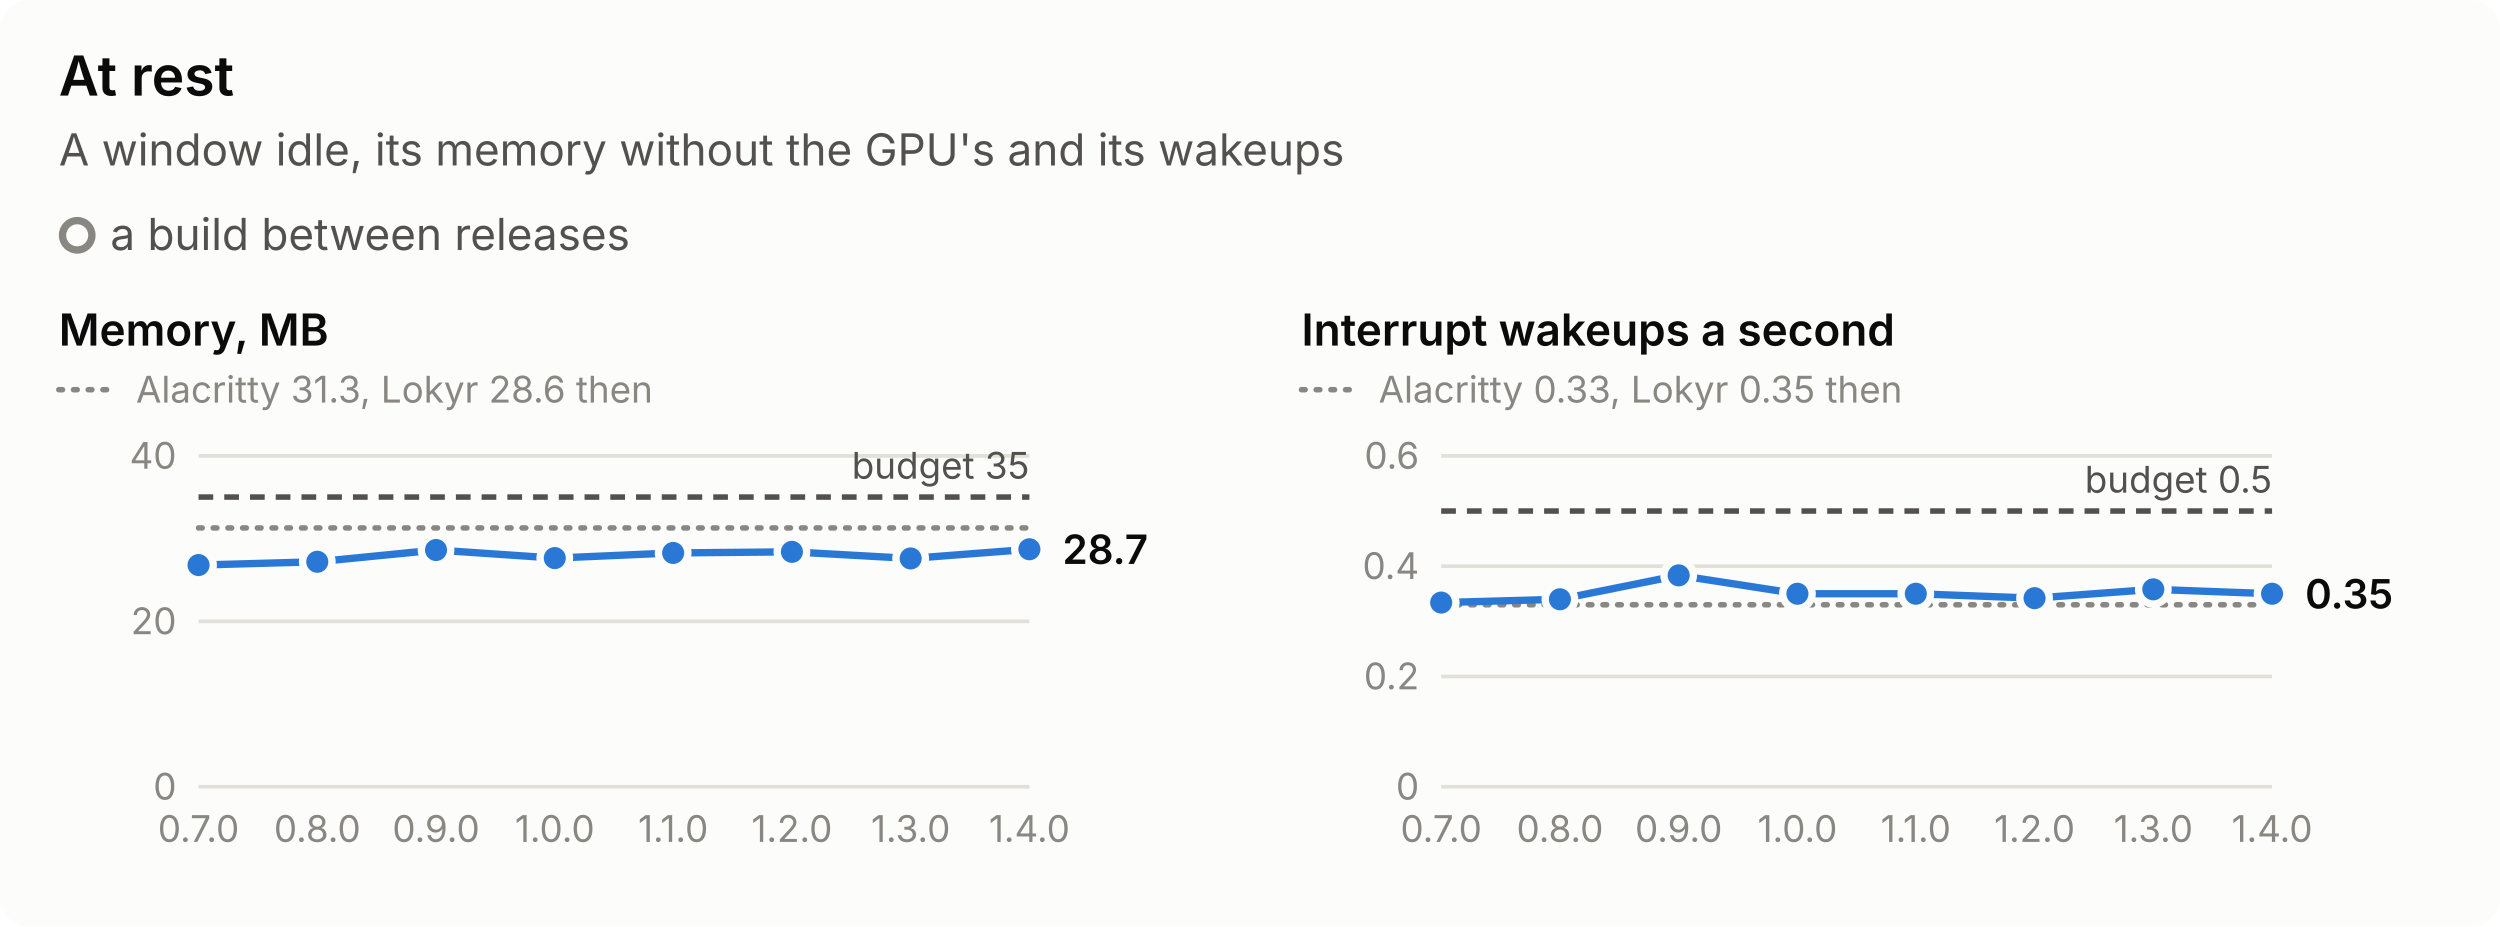
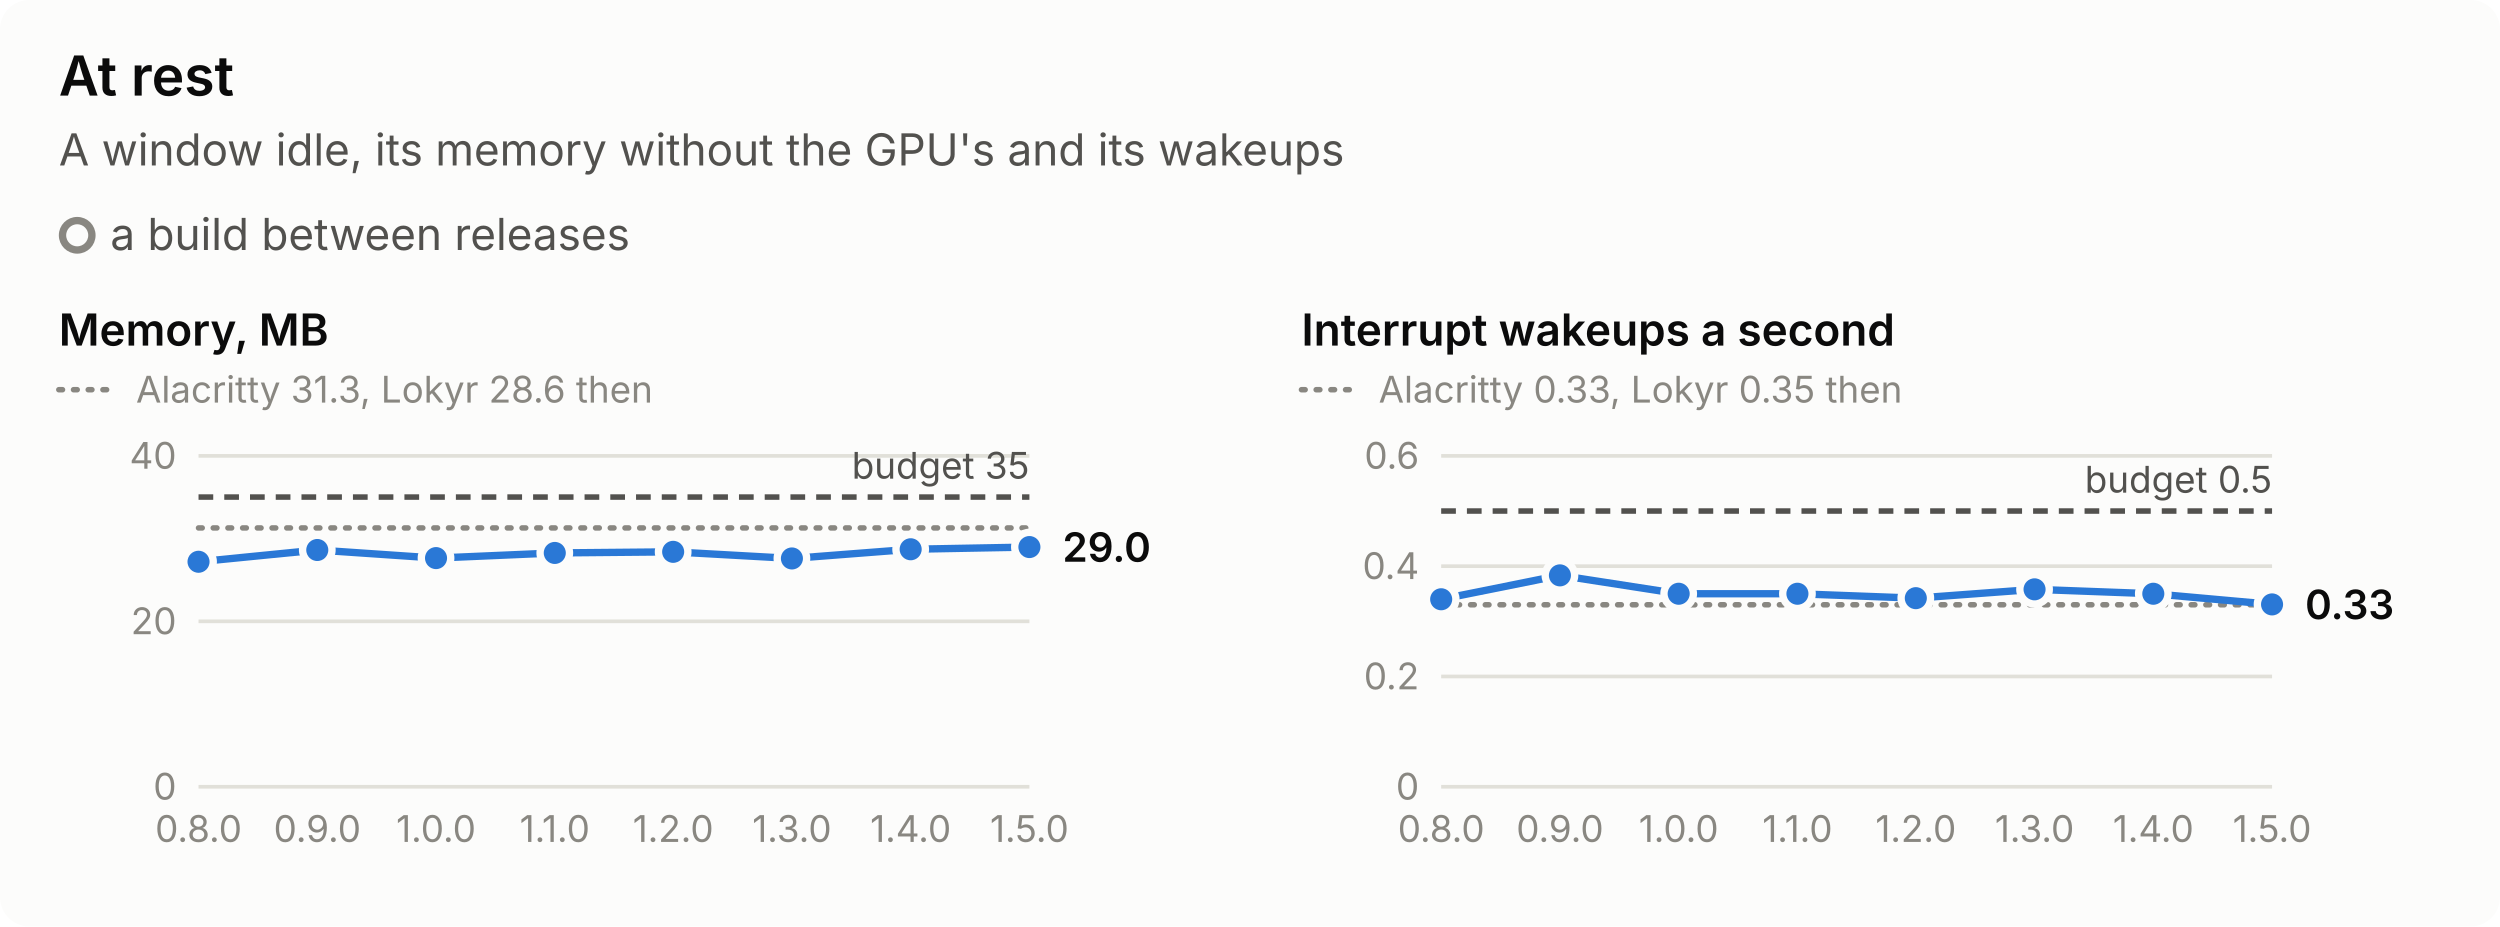
<svg xmlns="http://www.w3.org/2000/svg" class="chart" data-chart="trends" width="680" height="252" viewBox="0 0 680 252" role="img" aria-label="At rest">
  <style>
  .chart .surface { fill: #fcfcfb; }
  .chart .primary { fill: #0b0b0b; }
  .chart .secondary { fill: #52514e; }
  .chart .muted { fill: #898781; }
  .chart .grid { stroke: #e1e0d9; }
  .chart .base { stroke: #c3c2b7; }
  .chart .accent { fill: #2a78d6; }
  .chart .context { fill: #898781; }
  .chart .accent-line { stroke: #2a78d6; }
  .chart .context-line { stroke: #898781; }
  .chart .second { fill: #eb6834; }
  .chart .second-line { stroke: #eb6834; }
  .chart .ring { stroke: #fcfcfb; }
  .chart .budget { stroke: #52514e; }
  .chart .column.on { fill: #2a78d6; fill-opacity: 0.08; }
  .chart text { font-family: system-ui, -apple-system, "Segoe UI", sans-serif; }
  .chart .tick { font-variant-numeric: tabular-nums; }
  .chart .column { fill: transparent; }
  .chart.hide-0 .s0, .chart.hide-1 .s1 { display: none; }
  .chart.hide-0 .legend-item[data-series="0"], .chart.hide-1 .legend-item[data-series="1"] { opacity: 0.4; }
  @media (prefers-color-scheme: dark) {
    .chart .surface { fill: #1a1a19; }
    .chart .primary { fill: #f0efec; }
    .chart .secondary { fill: #c3c2b7; }
    .chart .muted { fill: #898781; }
    .chart .grid { stroke: #2c2c2a; }
    .chart .base { stroke: #383835; }
    .chart .accent { fill: #3987e5; }
    .chart .context { fill: #6f6e69; }
    .chart .accent-line { stroke: #3987e5; }
    .chart .context-line { stroke: #6f6e69; }
    .chart .second { fill: #d95926; }
    .chart .second-line { stroke: #d95926; }
    .chart .ring { stroke: #1a1a19; }
    .chart .budget { stroke: #c3c2b7; }
    .chart .column.on { fill: #3987e5; fill-opacity: 0.16; }
  }
  .chart.dark .surface { fill: #1a1a19; }
  .chart.dark .primary { fill: #f0efec; }
  .chart.dark .secondary { fill: #c3c2b7; }
  .chart.dark .muted { fill: #898781; }
  .chart.dark .grid { stroke: #2c2c2a; }
  .chart.dark .base { stroke: #383835; }
  .chart.dark .accent { fill: #3987e5; }
  .chart.dark .context { fill: #6f6e69; }
  .chart.dark .accent-line { stroke: #3987e5; }
  .chart.dark .context-line { stroke: #6f6e69; }
  .chart.dark .second { fill: #d95926; }
  .chart.dark .second-line { stroke: #d95926; }
  .chart.dark .ring { stroke: #1a1a19; }
  .chart.dark .budget { stroke: #c3c2b7; }
  .chart.dark .column.on { fill: #3987e5; fill-opacity: 0.16; }
</style>
  <rect class="surface" width="680" height="252" rx="8" />
  <text class="primary" x="16" y="26" font-size="15" font-weight="600">At rest</text>
  <text class="secondary" x="16" y="45" font-size="12">A window idle, its memory without the GPU's and its wakeups</text>
  <circle class="surface context-line" cx="21" cy="64" r="4" stroke-width="2" />
  <text class="secondary" x="30" y="68" font-size="12">a build between releases</text>
  <g class="panel" data-title="Memory, MB" data-unit="MB" data-digits="1" data-budget="35" data-better="lower">
    <text class="primary" x="16.0" y="94" font-size="12" font-weight="600">Memory, MB</text>
    <line class="grid" x1="54.0" y1="214.0" x2="280.0" y2="214.0" stroke-width="1" />
    <text class="muted tick" x="48.0" y="217.5" font-size="10" text-anchor="end">0</text>
    <line class="grid" x1="54.0" y1="169.0" x2="280.0" y2="169.0" stroke-width="1" />
    <text class="muted tick" x="48.0" y="172.5" font-size="10" text-anchor="end">20</text>
    <line class="grid" x1="54.0" y1="124.0" x2="280.0" y2="124.0" stroke-width="1" />
    <text class="muted tick" x="48.0" y="127.5" font-size="10" text-anchor="end">40</text>
-     <text class="muted" x="54.0" y="229.0" font-size="10" text-anchor="middle">0.7.0</text>
-     <text class="muted" x="86.3" y="229.0" font-size="10" text-anchor="middle">0.8.0</text>
-     <text class="muted" x="118.6" y="229.0" font-size="10" text-anchor="middle">0.9.0</text>
-     <text class="muted" x="150.9" y="229.0" font-size="10" text-anchor="middle">1.0.0</text>
-     <text class="muted" x="183.1" y="229.0" font-size="10" text-anchor="middle">1.1.0</text>
-     <text class="muted" x="215.4" y="229.0" font-size="10" text-anchor="middle">1.2.0</text>
-     <text class="muted" x="247.7" y="229.0" font-size="10" text-anchor="middle">1.3.0</text>
-     <text class="muted" x="280.0" y="229.0" font-size="10" text-anchor="middle">1.4.0</text>
-     <rect class="column" x="44.0" y="118.0" width="26.1" height="116" data-release="0.7.0" data-index="0" data-report="ab-F3-77.md" />
-     <rect class="column" x="70.1" y="118.0" width="32.3" height="116" data-release="0.8.0" data-index="1" data-report="ab-F4-25.md" />
-     <rect class="column" x="102.4" y="118.0" width="32.3" height="116" data-release="0.9.0" data-index="2" data-report="ab-F4-42.md" />
-     <rect class="column" x="134.7" y="118.0" width="32.3" height="116" data-release="1.0.0" data-index="3" data-report="ab-F3-85.md" />
-     <rect class="column" x="167.0" y="118.0" width="32.3" height="116" data-release="1.1.0" data-index="4" data-report="ab-F3b-20.md" />
-     <rect class="column" x="199.3" y="118.0" width="32.3" height="116" data-release="1.2.0" data-index="5" data-report="ab-F3b-29.md" />
-     <rect class="column" x="231.6" y="118.0" width="32.3" height="116" data-release="1.3.0" data-index="6" data-report="ab-F5a-17.md" />
-     <rect class="column" x="263.9" y="118.0" width="26.1" height="116" data-release="1.4.0" data-index="7" data-report="ab-F5a-78.md" />
+     <text class="muted" x="54.0" y="229.0" font-size="10" text-anchor="middle">0.8.0</text>
+     <text class="muted" x="86.3" y="229.0" font-size="10" text-anchor="middle">0.9.0</text>
+     <text class="muted" x="118.6" y="229.0" font-size="10" text-anchor="middle">1.0.0</text>
+     <text class="muted" x="150.9" y="229.0" font-size="10" text-anchor="middle">1.1.0</text>
+     <text class="muted" x="183.1" y="229.0" font-size="10" text-anchor="middle">1.2.0</text>
+     <text class="muted" x="215.4" y="229.0" font-size="10" text-anchor="middle">1.3.0</text>
+     <text class="muted" x="247.7" y="229.0" font-size="10" text-anchor="middle">1.4.0</text>
+     <text class="muted" x="280.0" y="229.0" font-size="10" text-anchor="middle">1.5.0</text>
+     <rect class="column" x="44.0" y="118.0" width="26.1" height="116" data-release="0.8.0" data-index="0" data-report="ab-F4-25.md" />
+     <rect class="column" x="70.1" y="118.0" width="32.3" height="116" data-release="0.9.0" data-index="1" data-report="ab-F4-42.md" />
+     <rect class="column" x="102.4" y="118.0" width="32.3" height="116" data-release="1.0.0" data-index="2" data-report="ab-F3-85.md" />
+     <rect class="column" x="134.7" y="118.0" width="32.3" height="116" data-release="1.1.0" data-index="3" data-report="ab-F3b-20.md" />
+     <rect class="column" x="167.0" y="118.0" width="32.3" height="116" data-release="1.2.0" data-index="4" data-report="ab-F3b-29.md" />
+     <rect class="column" x="199.3" y="118.0" width="32.3" height="116" data-release="1.3.0" data-index="5" data-report="ab-F5a-17.md" />
+     <rect class="column" x="231.6" y="118.0" width="32.3" height="116" data-release="1.4.0" data-index="6" data-report="ab-F5a-78.md" />
+     <rect class="column" x="263.9" y="118.0" width="26.1" height="116" data-release="1.5.0" data-index="7" data-report="ab-F5b-20.md" />
    <line class="budget" x1="54.0" y1="135.2" x2="280.0" y2="135.2" stroke-width="1.5" stroke-dasharray="4 3" />
    <text class="secondary" x="280.0" y="130.2" font-size="10" text-anchor="end">budget 35</text>
    <line class="context-line s0" x1="54.0" y1="143.6" x2="280.0" y2="143.6" stroke-width="1.5" stroke-dasharray="1 3" stroke-linecap="round" />
    <line class="context-line" x1="16.0" y1="106.0" x2="31.0" y2="106.0" stroke-width="1.5" stroke-dasharray="1 3" stroke-linecap="round" />
    <text class="muted" x="37.0" y="109.5" font-size="10">Alacritty 31.3, Lokyr 28.6 then</text>
-     <line class="accent-line s0" x1="54.0" y1="153.7" x2="86.3" y2="152.8" stroke-width="2" stroke-linecap="round" />
-     <line class="accent-line s0" x1="86.3" y1="152.8" x2="118.6" y2="149.6" stroke-width="2" stroke-linecap="round" />
-     <line class="accent-line s0" x1="118.6" y1="149.6" x2="150.9" y2="151.8" stroke-width="2" stroke-linecap="round" />
-     <line class="accent-line s0" x1="150.9" y1="151.8" x2="183.1" y2="150.4" stroke-width="2" stroke-linecap="round" />
-     <line class="accent-line s0" x1="183.1" y1="150.4" x2="215.4" y2="150.1" stroke-width="2" stroke-linecap="round" />
-     <line class="accent-line s0" x1="215.4" y1="150.1" x2="247.7" y2="151.9" stroke-width="2" stroke-linecap="round" />
-     <line class="accent-line s0" x1="247.7" y1="151.9" x2="280.0" y2="149.4" stroke-width="2" stroke-linecap="round" />
-     <circle class="accent ring s0" cx="54.0" cy="153.7" r="4" stroke-width="2" data-release="0.7.0" data-series="0" data-value="26.8" />
-     <circle class="accent ring s0" cx="86.3" cy="152.8" r="4" stroke-width="2" data-release="0.8.0" data-series="0" data-value="27.2" />
-     <circle class="accent ring s0" cx="118.6" cy="149.6" r="4" stroke-width="2" data-release="0.9.0" data-series="0" data-value="28.62" />
-     <circle class="accent ring s0" cx="150.9" cy="151.8" r="4" stroke-width="2" data-release="1.0.0" data-series="0" data-value="27.63" />
-     <circle class="accent ring s0" cx="183.1" cy="150.4" r="4" stroke-width="2" data-release="1.1.0" data-series="0" data-value="28.25" />
-     <circle class="accent ring s0" cx="215.4" cy="150.1" r="4" stroke-width="2" data-release="1.2.0" data-series="0" data-value="28.4" />
-     <circle class="accent ring s0" cx="247.7" cy="151.9" r="4" stroke-width="2" data-release="1.3.0" data-series="0" data-value="27.592" />
-     <circle class="accent ring s0" cx="280.0" cy="149.4" r="4" stroke-width="2" data-release="1.4.0" data-series="0" data-value="28.7" />
-     <text class="primary tick s0" x="289.0" y="153.4" font-size="11" font-weight="600">28.7</text>
+     <line class="accent-line s0" x1="54.0" y1="152.8" x2="86.3" y2="149.6" stroke-width="2" stroke-linecap="round" />
+     <line class="accent-line s0" x1="86.3" y1="149.6" x2="118.6" y2="151.8" stroke-width="2" stroke-linecap="round" />
+     <line class="accent-line s0" x1="118.6" y1="151.8" x2="150.9" y2="150.4" stroke-width="2" stroke-linecap="round" />
+     <line class="accent-line s0" x1="150.9" y1="150.4" x2="183.1" y2="150.1" stroke-width="2" stroke-linecap="round" />
+     <line class="accent-line s0" x1="183.1" y1="150.1" x2="215.4" y2="151.9" stroke-width="2" stroke-linecap="round" />
+     <line class="accent-line s0" x1="215.4" y1="151.9" x2="247.7" y2="149.4" stroke-width="2" stroke-linecap="round" />
+     <line class="accent-line s0" x1="247.7" y1="149.4" x2="280.0" y2="148.8" stroke-width="2" stroke-linecap="round" />
+     <circle class="accent ring s0" cx="54.0" cy="152.8" r="4" stroke-width="2" data-release="0.8.0" data-series="0" data-value="27.2" />
+     <circle class="accent ring s0" cx="86.3" cy="149.6" r="4" stroke-width="2" data-release="0.9.0" data-series="0" data-value="28.62" />
+     <circle class="accent ring s0" cx="118.6" cy="151.8" r="4" stroke-width="2" data-release="1.0.0" data-series="0" data-value="27.63" />
+     <circle class="accent ring s0" cx="150.9" cy="150.4" r="4" stroke-width="2" data-release="1.1.0" data-series="0" data-value="28.25" />
+     <circle class="accent ring s0" cx="183.1" cy="150.1" r="4" stroke-width="2" data-release="1.2.0" data-series="0" data-value="28.4" />
+     <circle class="accent ring s0" cx="215.4" cy="151.9" r="4" stroke-width="2" data-release="1.3.0" data-series="0" data-value="27.592" />
+     <circle class="accent ring s0" cx="247.7" cy="149.4" r="4" stroke-width="2" data-release="1.4.0" data-series="0" data-value="28.7" />
+     <circle class="accent ring s0" cx="280.0" cy="148.8" r="4" stroke-width="2" data-release="1.5.0" data-series="0" data-value="29" />
+     <text class="primary tick s0" x="289.0" y="152.8" font-size="11" font-weight="600">29.0</text>
  </g>
  <g class="panel" data-title="Interrupt wakeups a second" data-unit="/s" data-digits="2" data-budget="0.5" data-better="lower">
    <text class="primary" x="354.0" y="94" font-size="12" font-weight="600">Interrupt wakeups a second</text>
    <line class="grid" x1="392.0" y1="214.0" x2="618.0" y2="214.0" stroke-width="1" />
    <text class="muted tick" x="386.0" y="217.5" font-size="10" text-anchor="end">0</text>
    <line class="grid" x1="392.0" y1="184.0" x2="618.0" y2="184.0" stroke-width="1" />
    <text class="muted tick" x="386.0" y="187.5" font-size="10" text-anchor="end">0.2</text>
    <line class="grid" x1="392.0" y1="154.0" x2="618.0" y2="154.0" stroke-width="1" />
    <text class="muted tick" x="386.0" y="157.5" font-size="10" text-anchor="end">0.4</text>
    <line class="grid" x1="392.0" y1="124.0" x2="618.0" y2="124.0" stroke-width="1" />
    <text class="muted tick" x="386.0" y="127.5" font-size="10" text-anchor="end">0.6</text>
-     <text class="muted" x="392.0" y="229.0" font-size="10" text-anchor="middle">0.7.0</text>
-     <text class="muted" x="424.3" y="229.0" font-size="10" text-anchor="middle">0.8.0</text>
-     <text class="muted" x="456.6" y="229.0" font-size="10" text-anchor="middle">0.9.0</text>
-     <text class="muted" x="488.9" y="229.0" font-size="10" text-anchor="middle">1.0.0</text>
-     <text class="muted" x="521.1" y="229.0" font-size="10" text-anchor="middle">1.1.0</text>
-     <text class="muted" x="553.4" y="229.0" font-size="10" text-anchor="middle">1.2.0</text>
-     <text class="muted" x="585.7" y="229.0" font-size="10" text-anchor="middle">1.3.0</text>
-     <text class="muted" x="618.0" y="229.0" font-size="10" text-anchor="middle">1.4.0</text>
-     <rect class="column" x="382.0" y="118.0" width="26.1" height="116" data-release="0.7.0" data-index="0" data-report="ab-F3-77.md" />
-     <rect class="column" x="408.1" y="118.0" width="32.3" height="116" data-release="0.8.0" data-index="1" data-report="ab-F4-25.md" />
-     <rect class="column" x="440.4" y="118.0" width="32.3" height="116" data-release="0.9.0" data-index="2" data-report="ab-F4-42.md" />
-     <rect class="column" x="472.7" y="118.0" width="32.3" height="116" data-release="1.0.0" data-index="3" data-report="ab-F3-85.md" />
-     <rect class="column" x="505.0" y="118.0" width="32.3" height="116" data-release="1.1.0" data-index="4" data-report="ab-F3b-20.md" />
-     <rect class="column" x="537.3" y="118.0" width="32.3" height="116" data-release="1.2.0" data-index="5" data-report="ab-F3b-29.md" />
-     <rect class="column" x="569.6" y="118.0" width="32.3" height="116" data-release="1.3.0" data-index="6" data-report="ab-F5a-17.md" />
-     <rect class="column" x="601.9" y="118.0" width="26.1" height="116" data-release="1.4.0" data-index="7" data-report="ab-F5a-78.md" />
+     <text class="muted" x="392.0" y="229.0" font-size="10" text-anchor="middle">0.8.0</text>
+     <text class="muted" x="424.3" y="229.0" font-size="10" text-anchor="middle">0.9.0</text>
+     <text class="muted" x="456.6" y="229.0" font-size="10" text-anchor="middle">1.0.0</text>
+     <text class="muted" x="488.9" y="229.0" font-size="10" text-anchor="middle">1.1.0</text>
+     <text class="muted" x="521.1" y="229.0" font-size="10" text-anchor="middle">1.2.0</text>
+     <text class="muted" x="553.4" y="229.0" font-size="10" text-anchor="middle">1.3.0</text>
+     <text class="muted" x="585.7" y="229.0" font-size="10" text-anchor="middle">1.4.0</text>
+     <text class="muted" x="618.0" y="229.0" font-size="10" text-anchor="middle">1.5.0</text>
+     <rect class="column" x="382.0" y="118.0" width="26.1" height="116" data-release="0.8.0" data-index="0" data-report="ab-F4-25.md" />
+     <rect class="column" x="408.1" y="118.0" width="32.3" height="116" data-release="0.9.0" data-index="1" data-report="ab-F4-42.md" />
+     <rect class="column" x="440.4" y="118.0" width="32.3" height="116" data-release="1.0.0" data-index="2" data-report="ab-F3-85.md" />
+     <rect class="column" x="472.7" y="118.0" width="32.3" height="116" data-release="1.1.0" data-index="3" data-report="ab-F3b-20.md" />
+     <rect class="column" x="505.0" y="118.0" width="32.3" height="116" data-release="1.2.0" data-index="4" data-report="ab-F3b-29.md" />
+     <rect class="column" x="537.3" y="118.0" width="32.3" height="116" data-release="1.3.0" data-index="5" data-report="ab-F5a-17.md" />
+     <rect class="column" x="569.6" y="118.0" width="32.3" height="116" data-release="1.4.0" data-index="6" data-report="ab-F5a-78.md" />
+     <rect class="column" x="601.9" y="118.0" width="26.1" height="116" data-release="1.5.0" data-index="7" data-report="ab-F5b-20.md" />
    <line class="budget" x1="392.0" y1="139.0" x2="618.0" y2="139.0" stroke-width="1.5" stroke-dasharray="4 3" />
    <text class="secondary" x="618.0" y="134.0" font-size="10" text-anchor="end">budget 0.5</text>
    <line class="context-line s0" x1="392.0" y1="164.5" x2="618.0" y2="164.5" stroke-width="1.5" stroke-dasharray="1 3" stroke-linecap="round" />
    <line class="context-line" x1="354.0" y1="106.0" x2="369.0" y2="106.0" stroke-width="1.5" stroke-dasharray="1 3" stroke-linecap="round" />
    <text class="muted" x="375.0" y="109.5" font-size="10">Alacritty 0.33, Lokyr 0.35 then</text>
-     <line class="accent-line s0" x1="392.0" y1="163.9" x2="424.3" y2="163.0" stroke-width="2" stroke-linecap="round" />
-     <line class="accent-line s0" x1="424.3" y1="163.0" x2="456.6" y2="156.5" stroke-width="2" stroke-linecap="round" />
-     <line class="accent-line s0" x1="456.6" y1="156.5" x2="488.9" y2="161.5" stroke-width="2" stroke-linecap="round" />
-     <line class="accent-line s0" x1="488.9" y1="161.5" x2="521.1" y2="161.5" stroke-width="2" stroke-linecap="round" />
-     <line class="accent-line s0" x1="521.1" y1="161.5" x2="553.4" y2="162.7" stroke-width="2" stroke-linecap="round" />
-     <line class="accent-line s0" x1="553.4" y1="162.7" x2="585.7" y2="160.3" stroke-width="2" stroke-linecap="round" />
-     <line class="accent-line s0" x1="585.7" y1="160.3" x2="618.0" y2="161.5" stroke-width="2" stroke-linecap="round" />
-     <circle class="accent ring s0" cx="392.0" cy="163.9" r="4" stroke-width="2" data-release="0.7.0" data-series="0" data-value="0.334" />
-     <circle class="accent ring s0" cx="424.3" cy="163.0" r="4" stroke-width="2" data-release="0.8.0" data-series="0" data-value="0.34" />
-     <circle class="accent ring s0" cx="456.6" cy="156.5" r="4" stroke-width="2" data-release="0.9.0" data-series="0" data-value="0.383" />
-     <circle class="accent ring s0" cx="488.9" cy="161.5" r="4" stroke-width="2" data-release="1.0.0" data-series="0" data-value="0.35" />
-     <circle class="accent ring s0" cx="521.1" cy="161.5" r="4" stroke-width="2" data-release="1.1.0" data-series="0" data-value="0.35" />
-     <circle class="accent ring s0" cx="553.4" cy="162.7" r="4" stroke-width="2" data-release="1.2.0" data-series="0" data-value="0.342" />
-     <circle class="accent ring s0" cx="585.7" cy="160.3" r="4" stroke-width="2" data-release="1.3.0" data-series="0" data-value="0.3583" />
-     <circle class="accent ring s0" cx="618.0" cy="161.5" r="4" stroke-width="2" data-release="1.4.0" data-series="0" data-value="0.35" />
-     <text class="primary tick s0" x="627.0" y="165.5" font-size="11" font-weight="600">0.35</text>
+     <line class="accent-line s0" x1="392.0" y1="163.0" x2="424.3" y2="156.5" stroke-width="2" stroke-linecap="round" />
+     <line class="accent-line s0" x1="424.3" y1="156.5" x2="456.6" y2="161.5" stroke-width="2" stroke-linecap="round" />
+     <line class="accent-line s0" x1="456.6" y1="161.5" x2="488.9" y2="161.5" stroke-width="2" stroke-linecap="round" />
+     <line class="accent-line s0" x1="488.9" y1="161.5" x2="521.1" y2="162.7" stroke-width="2" stroke-linecap="round" />
+     <line class="accent-line s0" x1="521.1" y1="162.7" x2="553.4" y2="160.3" stroke-width="2" stroke-linecap="round" />
+     <line class="accent-line s0" x1="553.4" y1="160.3" x2="585.7" y2="161.5" stroke-width="2" stroke-linecap="round" />
+     <line class="accent-line s0" x1="585.7" y1="161.5" x2="618.0" y2="164.4" stroke-width="2" stroke-linecap="round" />
+     <circle class="accent ring s0" cx="392.0" cy="163.0" r="4" stroke-width="2" data-release="0.8.0" data-series="0" data-value="0.34" />
+     <circle class="accent ring s0" cx="424.3" cy="156.5" r="4" stroke-width="2" data-release="0.9.0" data-series="0" data-value="0.383" />
+     <circle class="accent ring s0" cx="456.6" cy="161.5" r="4" stroke-width="2" data-release="1.0.0" data-series="0" data-value="0.35" />
+     <circle class="accent ring s0" cx="488.9" cy="161.5" r="4" stroke-width="2" data-release="1.1.0" data-series="0" data-value="0.35" />
+     <circle class="accent ring s0" cx="521.1" cy="162.7" r="4" stroke-width="2" data-release="1.2.0" data-series="0" data-value="0.342" />
+     <circle class="accent ring s0" cx="553.4" cy="160.3" r="4" stroke-width="2" data-release="1.3.0" data-series="0" data-value="0.3583" />
+     <circle class="accent ring s0" cx="585.7" cy="161.5" r="4" stroke-width="2" data-release="1.4.0" data-series="0" data-value="0.35" />
+     <circle class="accent ring s0" cx="618.0" cy="164.4" r="4" stroke-width="2" data-release="1.5.0" data-series="0" data-value="0.3309" />
+     <text class="primary tick s0" x="627.0" y="168.4" font-size="11" font-weight="600">0.33</text>
  </g>
</svg>
